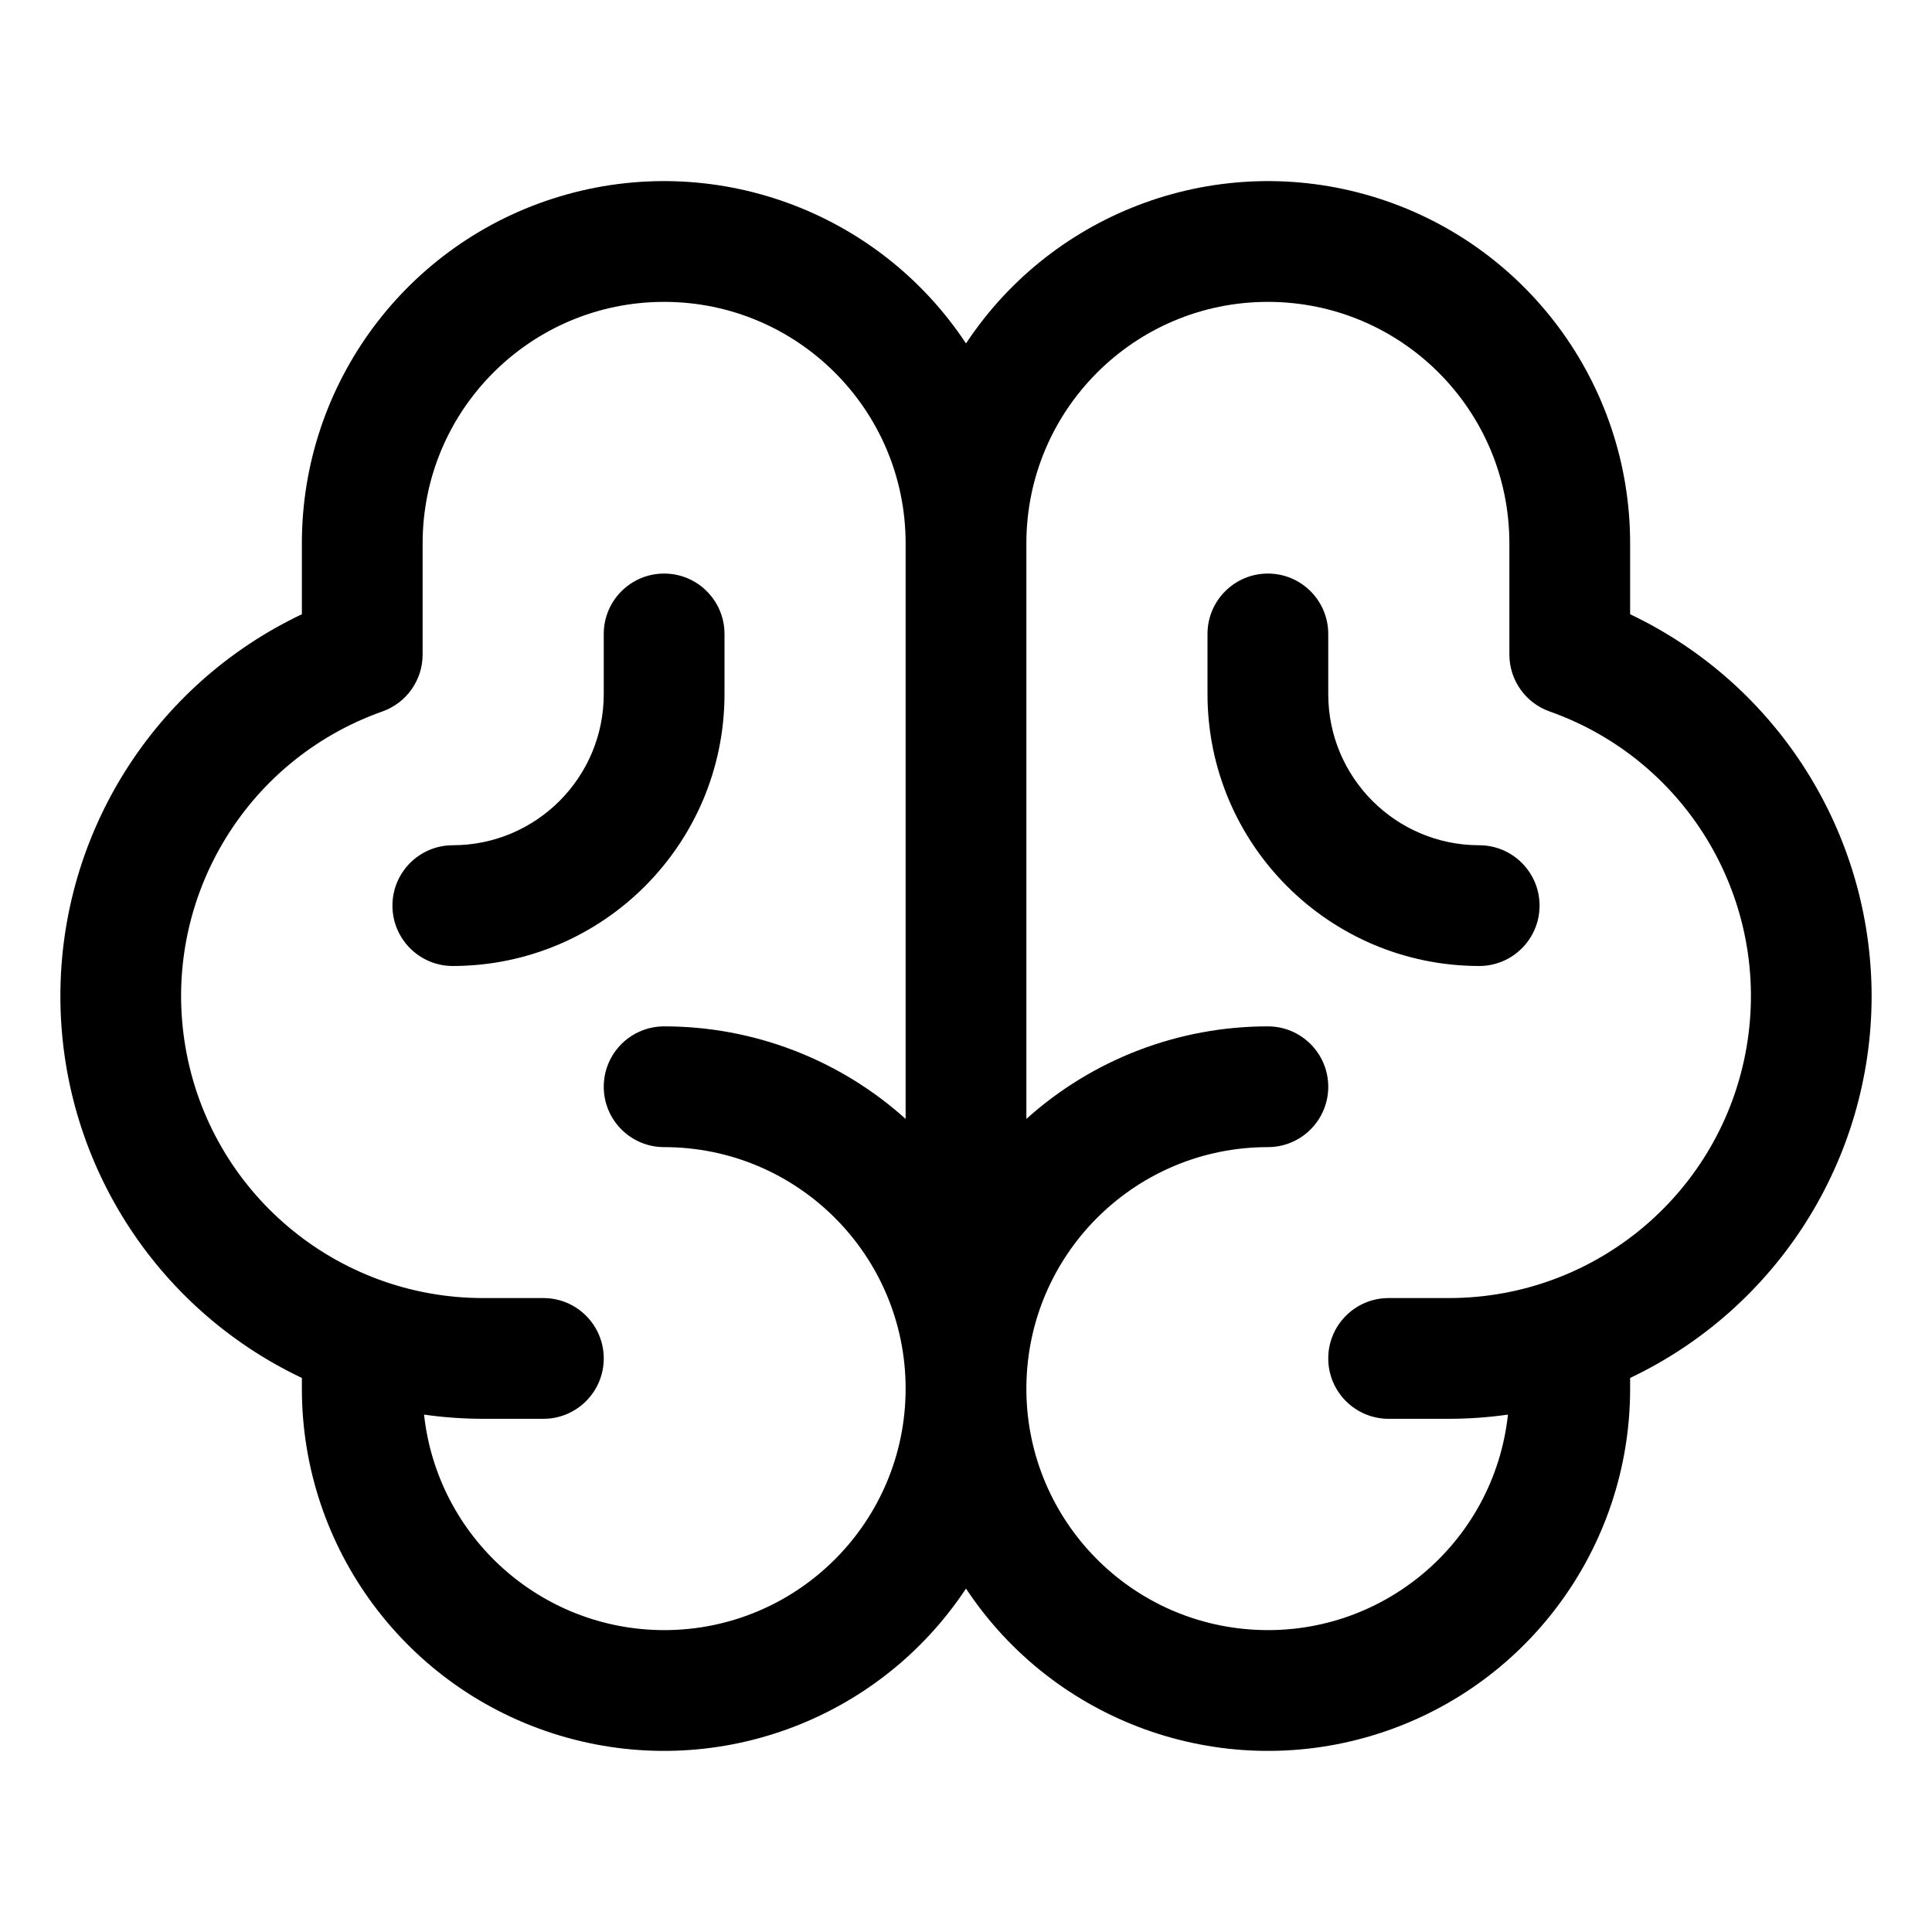
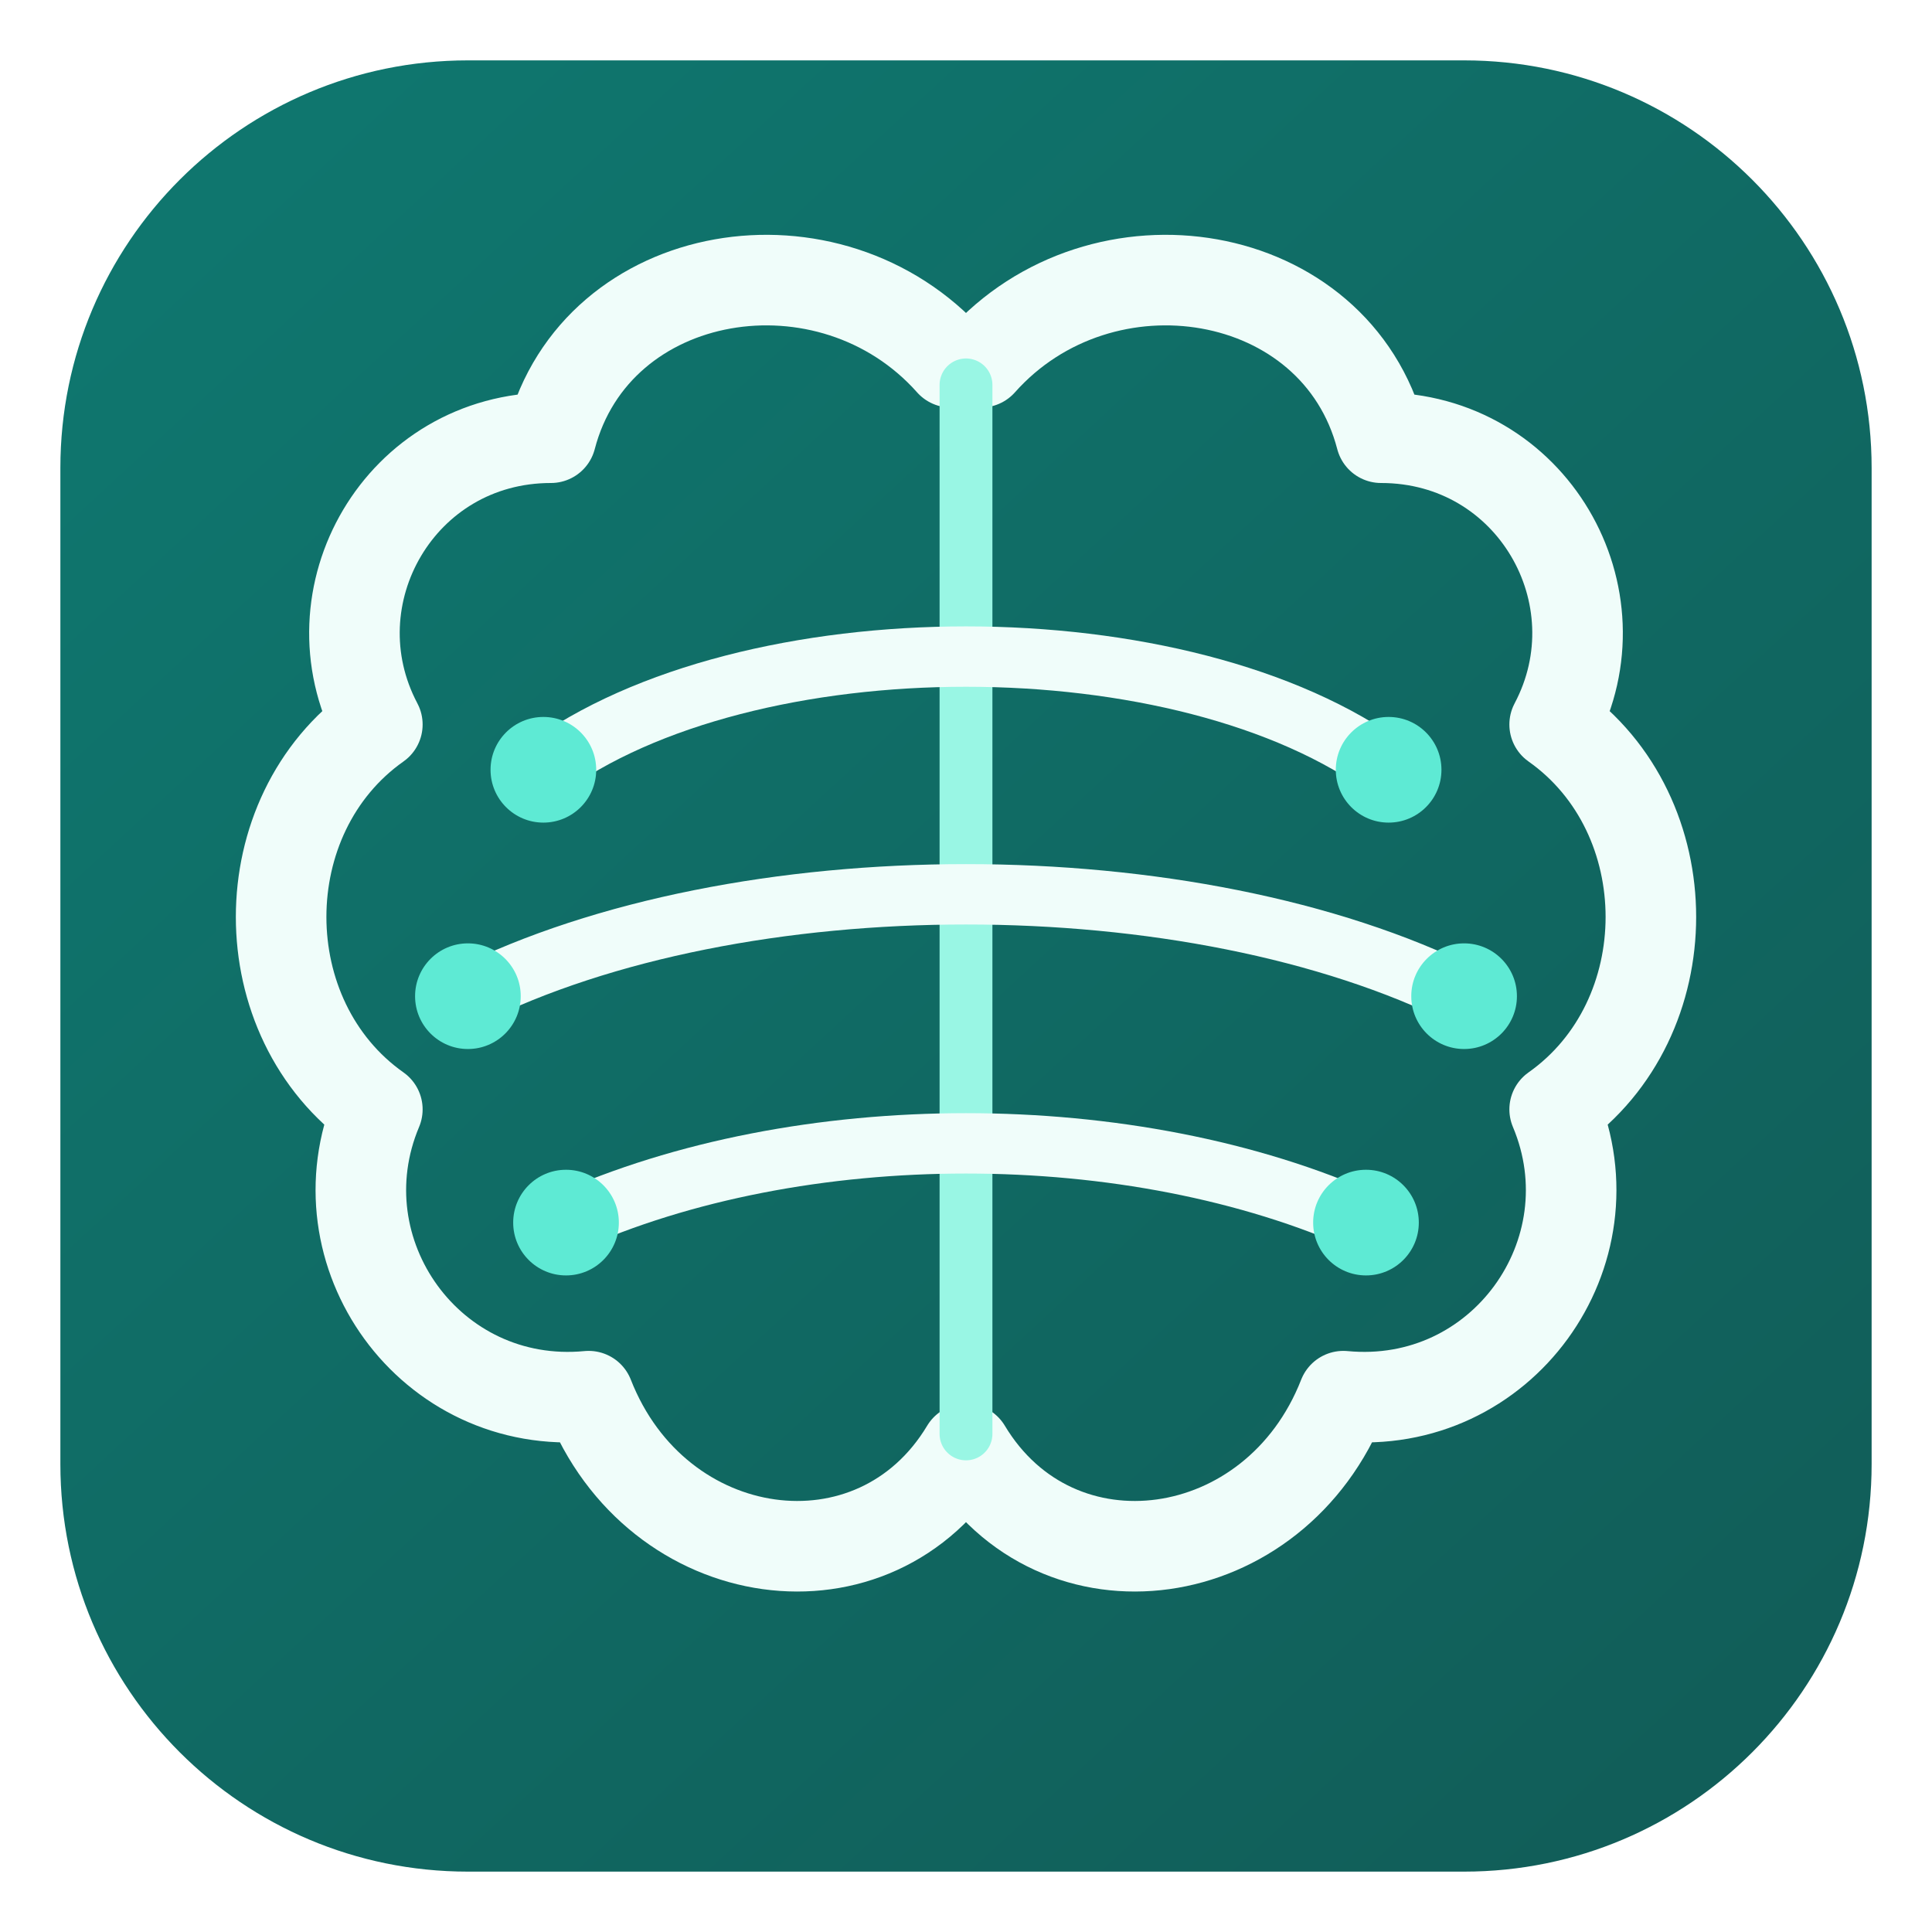
- <svg xmlns="http://www.w3.org/2000/svg" fill="#000000" width="800px" height="800px" viewBox="0 0 256 256" id="Flat">
-   <path d="M248,132a56.121,56.121,0,0,0-32-50.61L216,72a47.983,47.983,0,0,0-88-26.493A47.983,47.983,0,0,0,40,72l-0,9.39A56.003,56.003,0,0,0,40,182.586V184a47.983,47.983,0,0,0,88,26.493A47.983,47.983,0,0,0,216,184v-1.414A56.067,56.067,0,0,0,248,132ZM88,216a32.043,32.043,0,0,1-31.812-28.557A56.174,56.174,0,0,0,64,188h8a8,8,0,0,0,0-16H64A40.008,40.008,0,0,1,50.666,94.274a8,8,0,0,0,5.333-7.542L56,72a32,32,0,0,1,64,0v76.261A47.803,47.803,0,0,0,88,136a8,8,0,0,0,0,16,32,32,0,0,1,0,64Zm104-44h-8a8,8,0,0,0,0,16h8a56.174,56.174,0,0,0,7.812-.557A31.999,31.999,0,1,1,168,152a8,8,0,0,0,0-16,47.803,47.803,0,0,0-32,12.261V72a32,32,0,1,1,64,0l.001,14.731a8,8,0,0,0,5.333,7.542A40.008,40.008,0,0,1,192,172ZM60,128a8,8,0,0,1,0-16A20.023,20.023,0,0,0,80,92V84a8,8,0,0,1,16,0v8A36.041,36.041,0,0,1,60,128Zm144-8a8,8,0,0,1-8,8,36.041,36.041,0,0,1-36-36V84a8,8,0,0,1,16,0v8a20.023,20.023,0,0,0,20,20A8,8,0,0,1,204,120Z" />
+ <svg xmlns="http://www.w3.org/2000/svg" viewBox="0 0 256 256" role="img" aria-labelledby="title description">
+   <defs>
+     <linearGradient id="background" x1="32" y1="24" x2="224" y2="232" gradientUnits="userSpaceOnUse">
+       <stop stop-color="#0f766e" />
+       <stop offset="1" stop-color="#115e59" />
+     </linearGradient>
+   </defs>
+   <rect x="8" y="8" width="240" height="240" rx="54" fill="url(#background)" />
+   <path d="M126 48c-16-18-47-13-53 10-20 0-32 21-23 38-17 12-17 39 0 51-8 19 7 40 28 38 9 23 38 27 50 7 12 20 41 16 50-7 21 2 36-19 28-38 17-12 17-39 0-51 9-17-3-38-23-38-6-23-37-28-53-10Z" fill="none" stroke="#f0fdfa" stroke-width="12" stroke-linecap="round" stroke-linejoin="round" />
+   <path d="M128 51v139" fill="none" stroke="#99f6e4" stroke-width="7" stroke-linecap="round" />
+   <path d="M72 102c27-20 85-20 112 0M62 132c36-18 96-18 132 0M75 162c31-14 75-14 106 0" fill="none" stroke="#f0fdfa" stroke-width="8" stroke-linecap="round" />
+   <circle cx="72" cy="102" r="7" fill="#5eead4" />
+   <circle cx="184" cy="102" r="7" fill="#5eead4" />
+   <circle cx="62" cy="132" r="7" fill="#5eead4" />
+   <circle cx="194" cy="132" r="7" fill="#5eead4" />
+   <circle cx="75" cy="162" r="7" fill="#5eead4" />
+   <circle cx="181" cy="162" r="7" fill="#5eead4" />
</svg>
